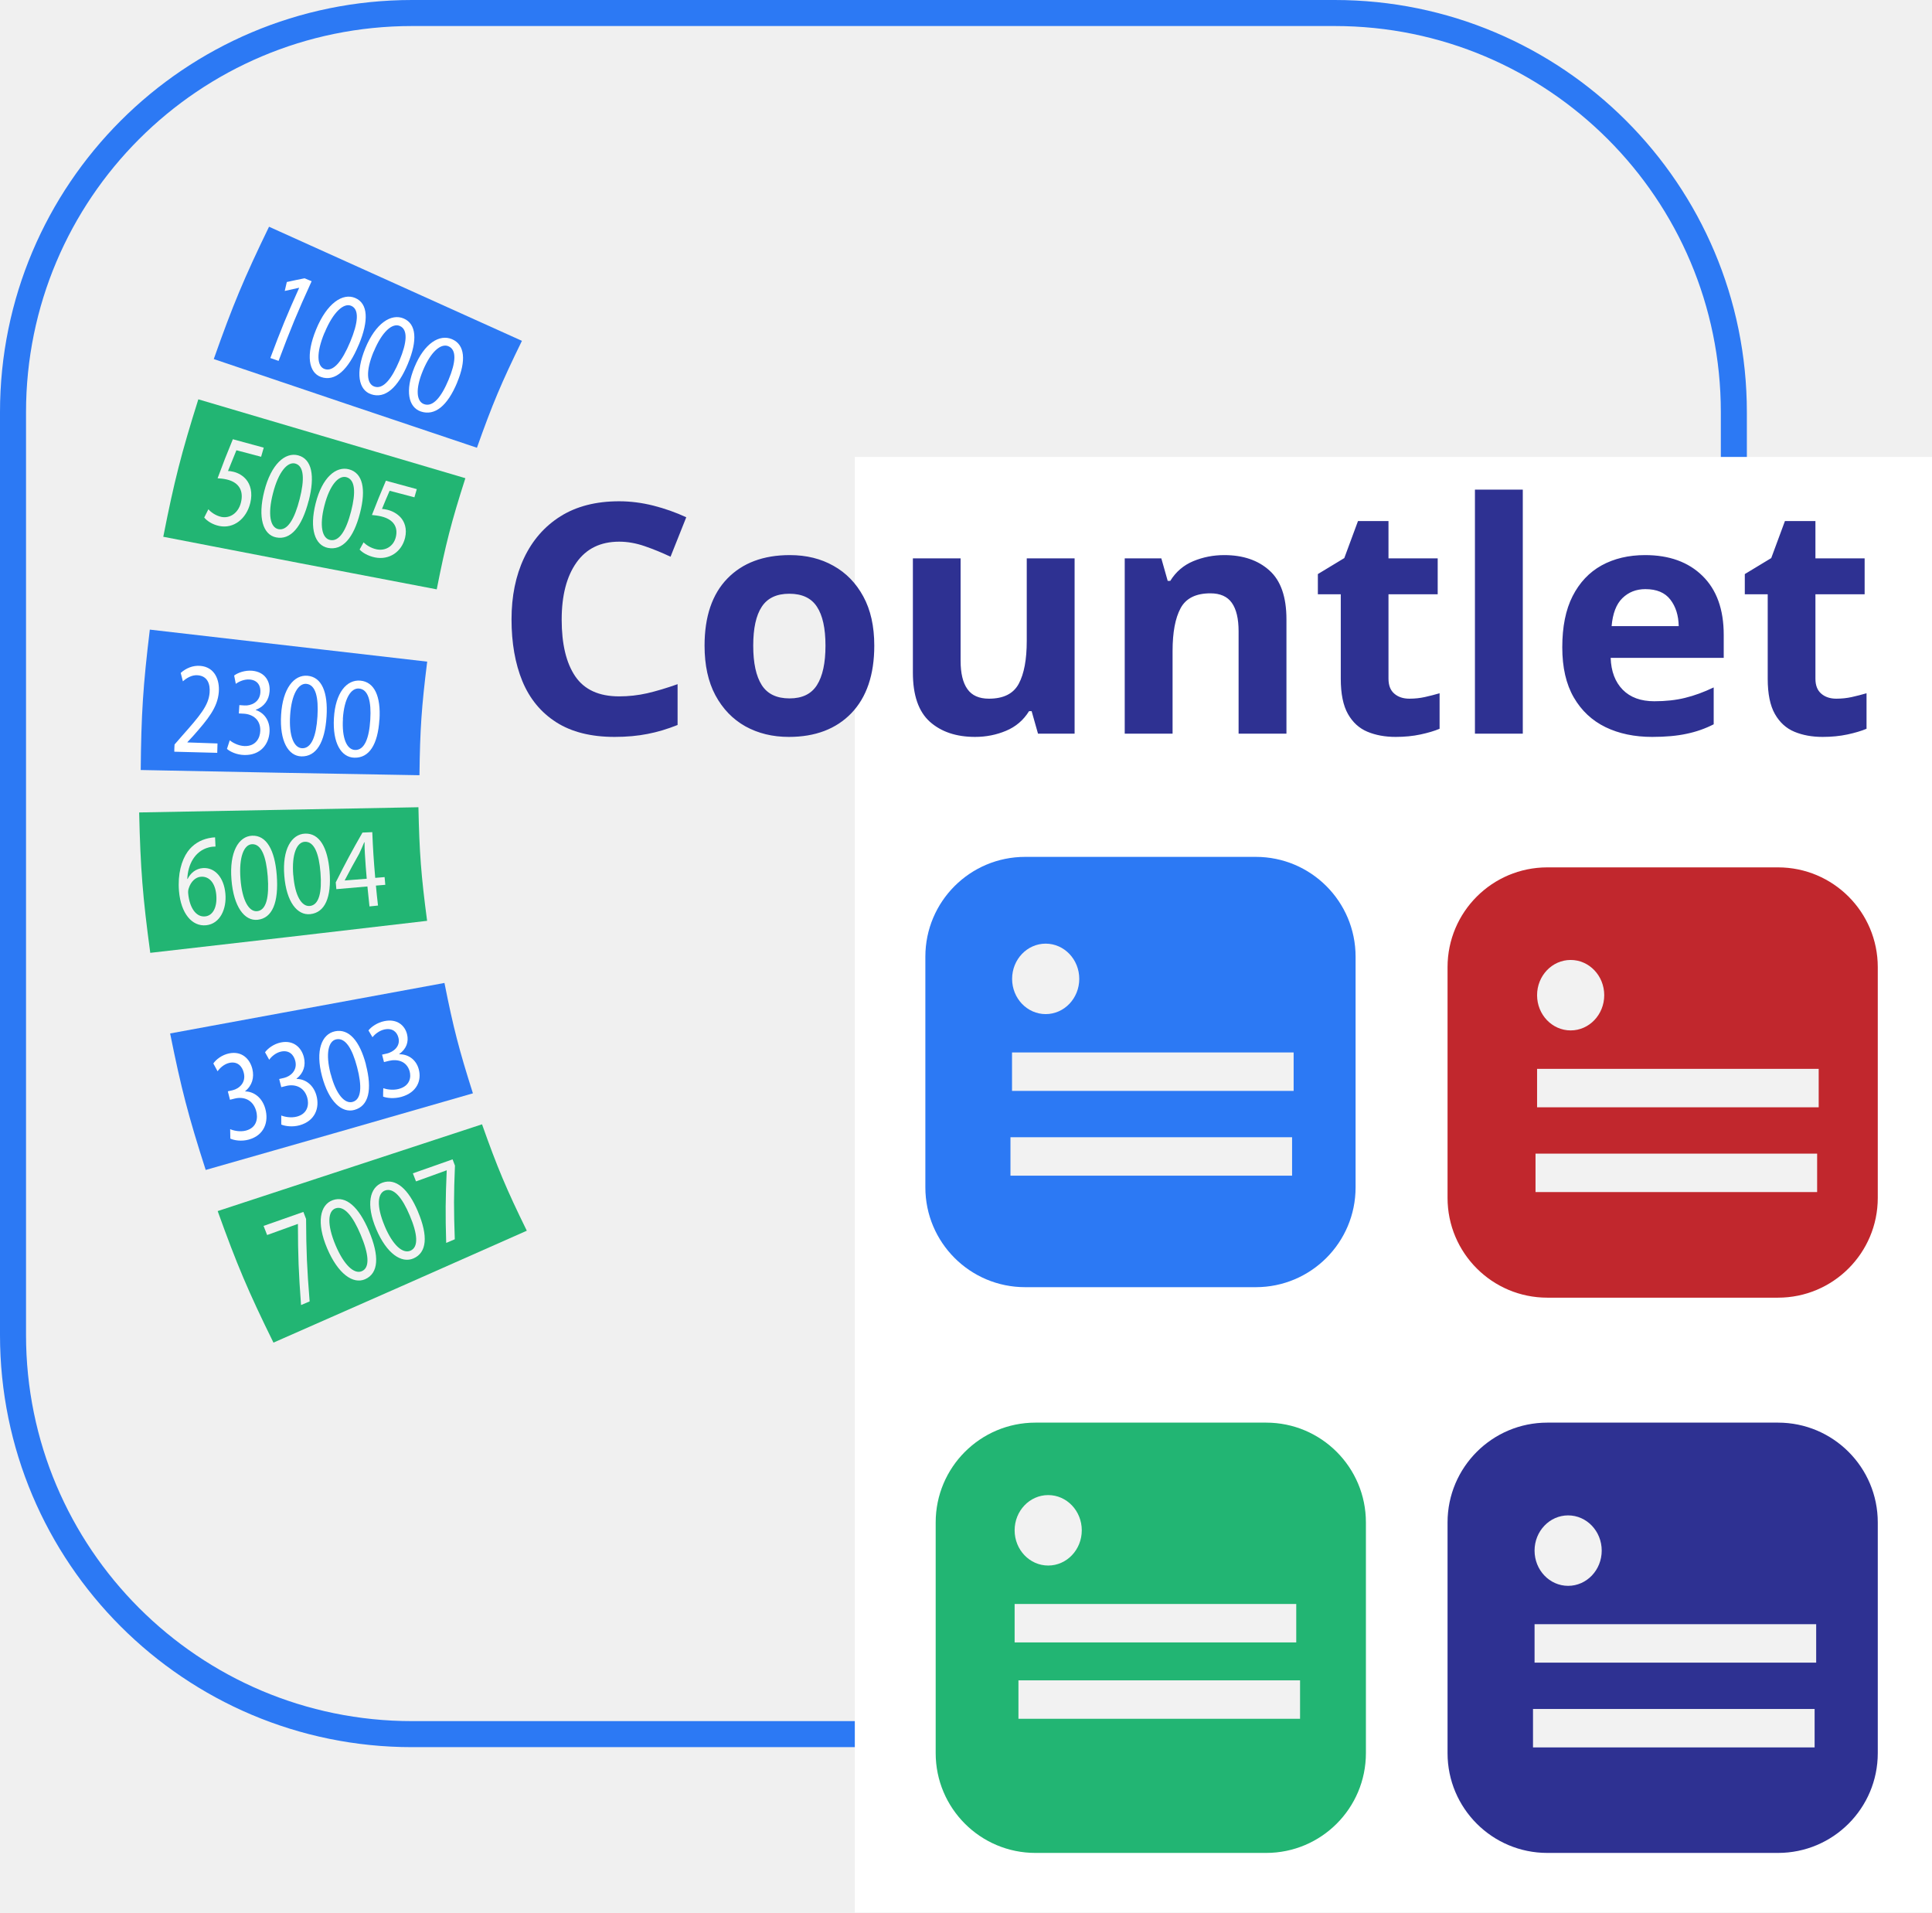
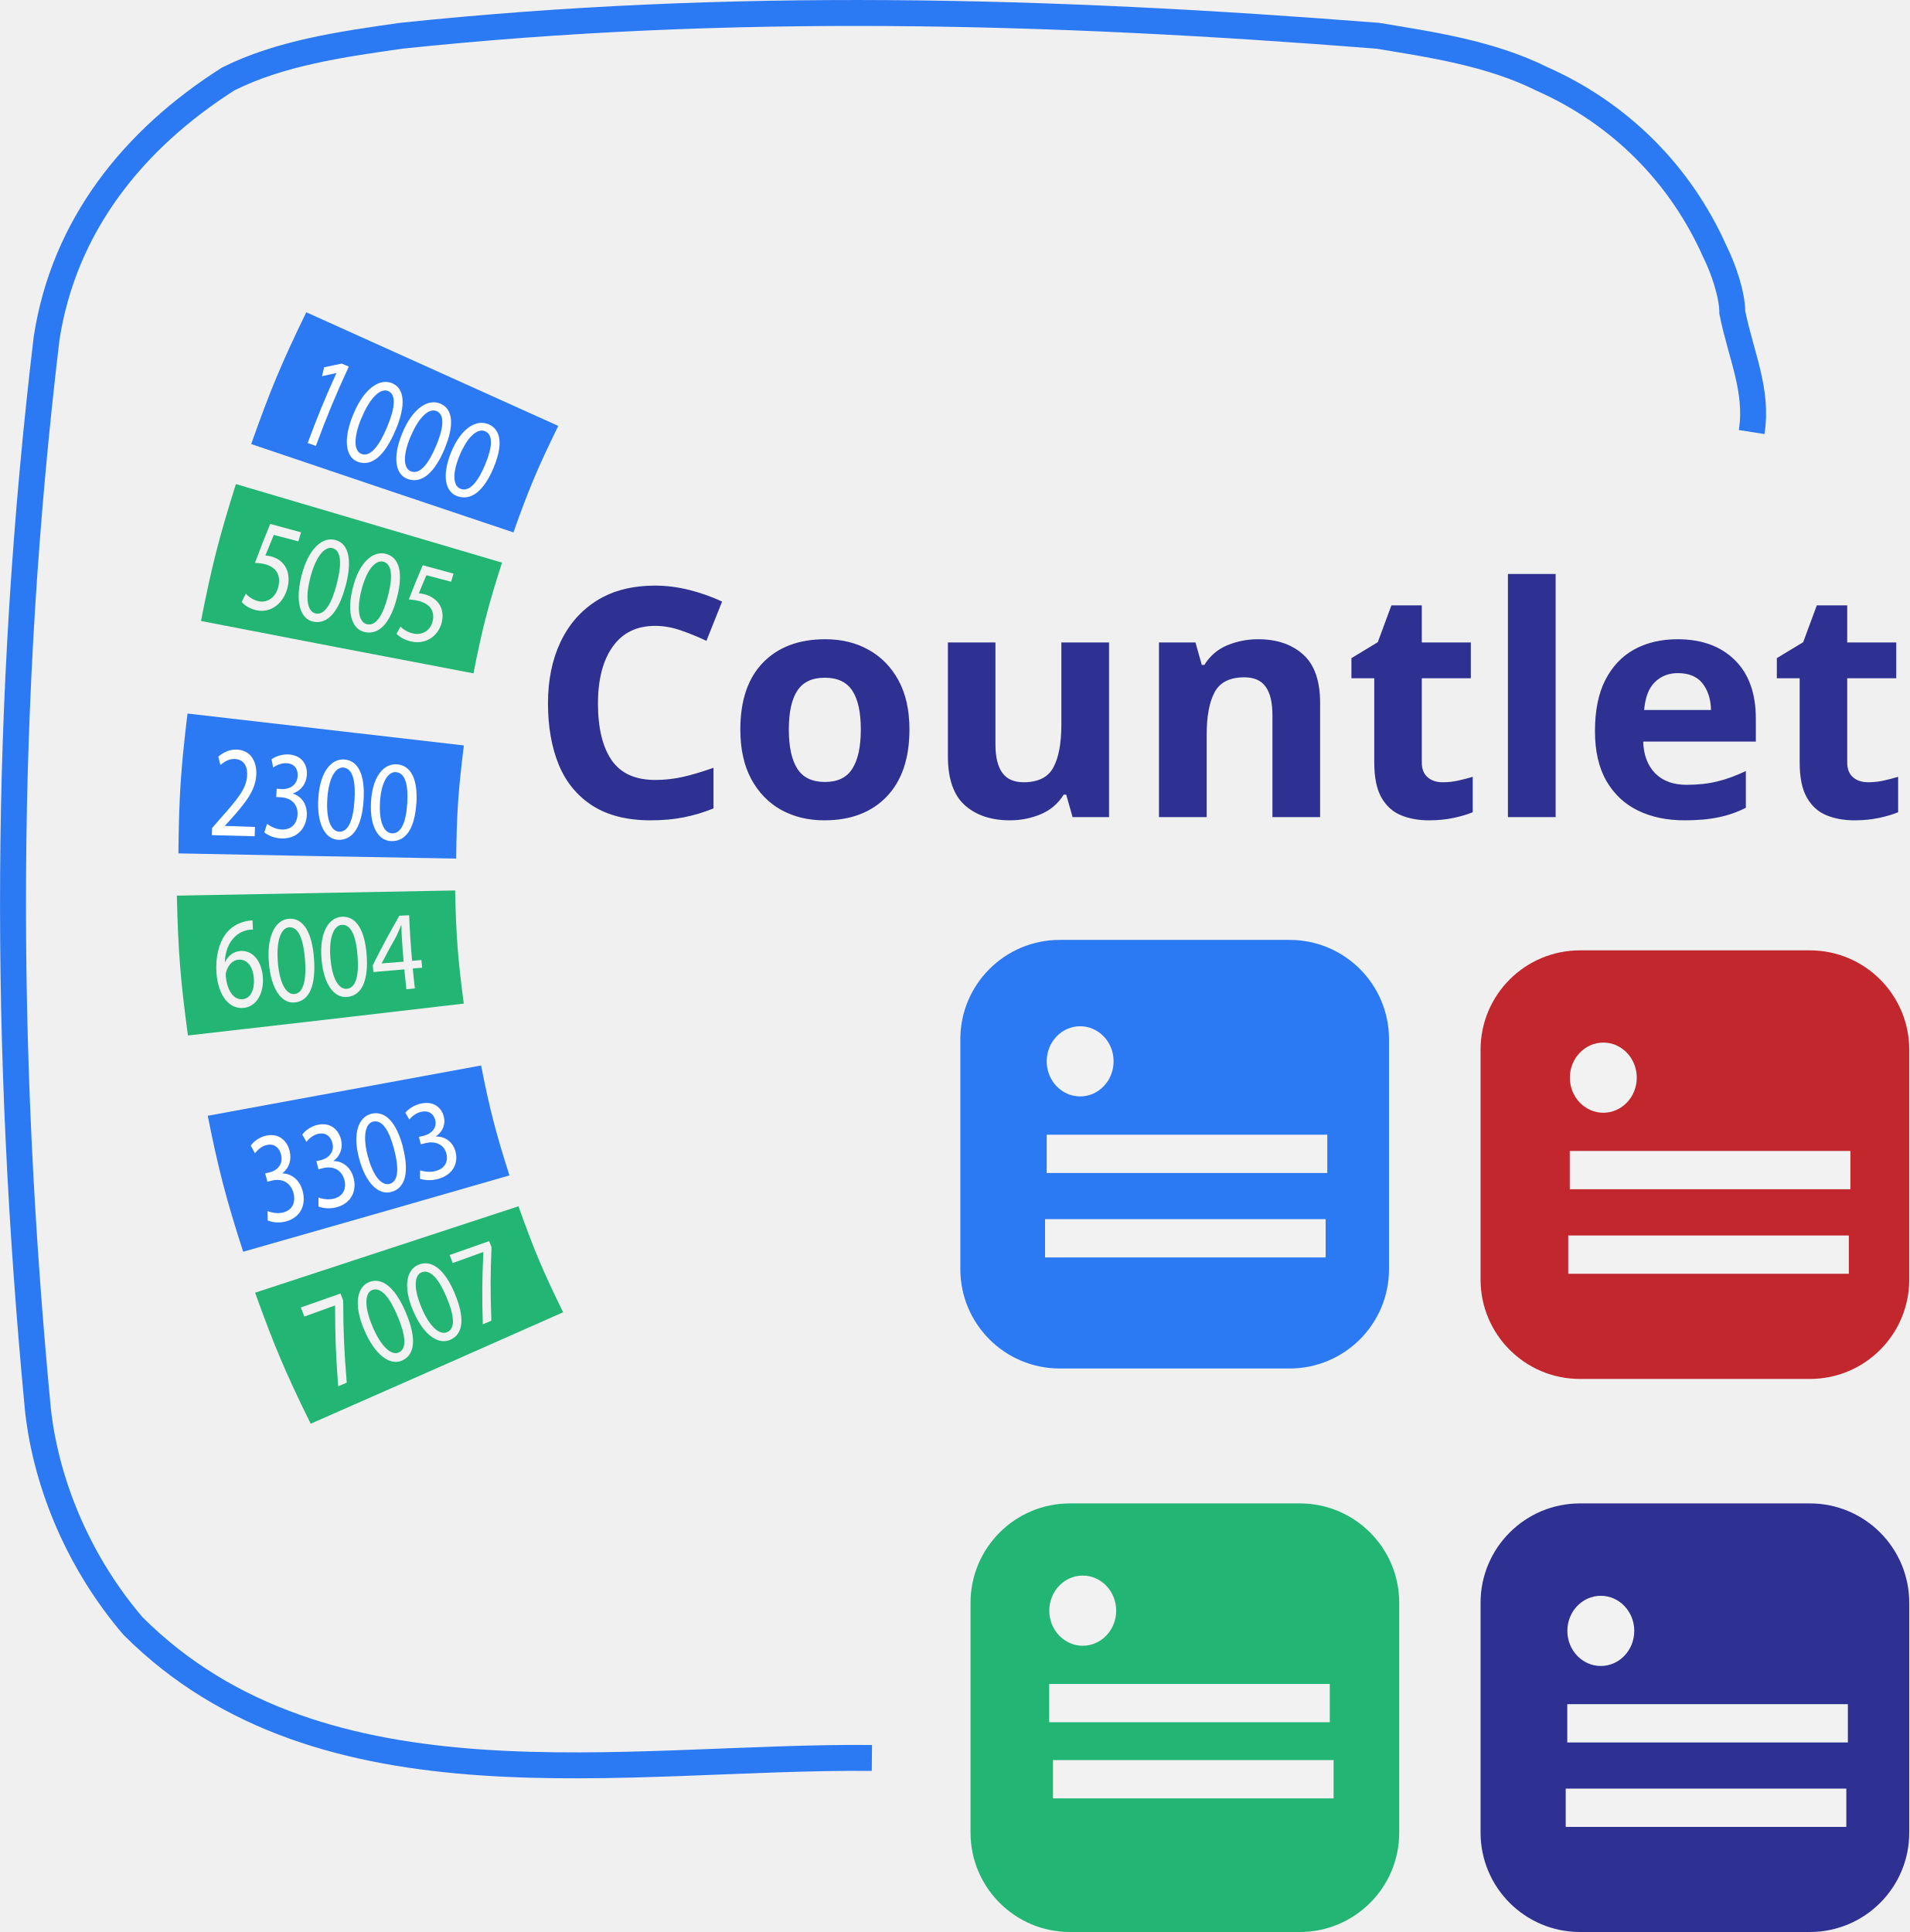
- <svg xmlns="http://www.w3.org/2000/svg" id="Layer_1" data-name="Layer 1" viewBox="0 0 222.69 220.4">
+ <svg xmlns="http://www.w3.org/2000/svg" id="Layer_1" data-name="Layer 1" viewBox="0 0 220.86 223.54">
  <defs>
    <style>
      .cls-1 {
        fill: none;
        stroke: #2c79f4;
        stroke-miterlimit: 10;
        stroke-width: 3px;
      }

      .cls-2 {
        fill: #2c79f4;
      }

      .cls-3 {
        fill: #fff;
      }

      .cls-4 {
        font-family: CostaStd-Bold, 'Costa Std';
        font-size: 37px;
        font-weight: 700;
      }

      .cls-4, .cls-5 {
        fill: #2e3192;
      }

      .cls-6 {
        fill: #22b573;
      }

      .cls-7 {
        fill: #f2f2f2;
      }

      .cls-8 {
        fill: #c1272d;
      }

      .cls-9 {
        letter-spacing: -.04em;
      }
    </style>
  </defs>
-   <rect class="cls-1" x="1.5" y="1.5" width="198.35" height="198.35" rx="46" ry="46" />
-   <rect class="cls-3" x="98.53" y="52.66" width="124.16" height="167.75" />
-   <rect class="cls-2" x="106.66" y="98.75" width="49.59" height="49.59" rx="11.5" ry="11.5" />
-   <ellipse class="cls-7" cx="120.53" cy="112.81" rx="3.87" ry="4.06" />
-   <rect class="cls-7" x="116.65" y="121.29" width="32.46" height="4.43" />
-   <rect class="cls-7" x="116.47" y="131.06" width="32.46" height="4.43" />
-   <rect class="cls-8" x="166.85" y="99.96" width="49.59" height="49.59" rx="11.5" ry="11.5" />
-   <ellipse class="cls-7" cx="181.04" cy="114.69" rx="3.87" ry="4.06" />
-   <rect class="cls-7" x="177.17" y="123.18" width="32.46" height="4.43" />
-   <rect class="cls-7" x="176.99" y="132.95" width="32.46" height="4.43" />
-   <rect class="cls-6" x="107.85" y="163.95" width="49.59" height="49.59" rx="11.5" ry="11.5" />
-   <ellipse class="cls-7" cx="120.82" cy="176.36" rx="3.87" ry="4.06" />
-   <rect class="cls-7" x="116.95" y="184.85" width="32.46" height="4.43" />
-   <rect class="cls-7" x="117.39" y="193.65" width="32.46" height="4.43" />
-   <rect class="cls-5" x="166.85" y="163.95" width="49.59" height="49.59" rx="11.5" ry="11.5" />
-   <ellipse class="cls-7" cx="180.75" cy="178.7" rx="3.87" ry="4.06" />
-   <rect class="cls-7" x="176.88" y="187.18" width="32.46" height="4.43" />
-   <rect class="cls-7" x="176.7" y="196.95" width="32.46" height="4.43" />
+   <path class="cls-1" d="M100.86,203.4c-28.47-.26-63.47,6.74-85.47-15.26-6-7-10-16-11-25C.39,121.14.39,81.14,5.39,39.14c2-13,10-23,21-30,6-3,13-4,20-5C84.39.14,121.39,1.14,159.39,4.14c6,1,13,2,19,5,9,4,16,11,20,20,1,2,2,5,2,7,1,5,3,9,2.24,13.85" />
+   <rect class="cls-2" x="111.09" y="108.75" width="49.59" height="49.59" rx="11.5" ry="11.5" />
+   <ellipse class="cls-7" cx="124.95" cy="122.8" rx="3.87" ry="4.06" />
+   <rect class="cls-7" x="121.08" y="131.29" width="32.46" height="4.43" />
+   <rect class="cls-7" x="120.89" y="141.06" width="32.46" height="4.43" />
+   <rect class="cls-8" x="171.27" y="109.96" width="49.59" height="49.59" rx="11.5" ry="11.5" />
+   <ellipse class="cls-7" cx="185.47" cy="124.69" rx="3.87" ry="4.06" />
+   <rect class="cls-7" x="181.59" y="133.17" width="32.46" height="4.43" />
+   <rect class="cls-7" x="181.41" y="142.95" width="32.46" height="4.43" />
+   <rect class="cls-6" x="112.27" y="173.95" width="49.59" height="49.59" rx="11.5" ry="11.5" />
+   <ellipse class="cls-7" cx="125.25" cy="186.36" rx="3.87" ry="4.06" />
+   <rect class="cls-7" x="121.37" y="194.84" width="32.46" height="4.43" />
+   <rect class="cls-7" x="121.81" y="203.65" width="32.46" height="4.43" />
+   <rect class="cls-5" x="171.27" y="173.95" width="49.59" height="49.59" rx="11.5" ry="11.5" />
+   <ellipse class="cls-7" cx="185.18" cy="188.7" rx="3.87" ry="4.06" />
+   <rect class="cls-7" x="181.3" y="197.18" width="32.46" height="4.43" />
+   <rect class="cls-7" x="181.12" y="206.95" width="32.46" height="4.43" />
  <g>
-     <path class="cls-6" d="M50.34,67.92c-10.51-2-21.02-4.02-31.52-6.06,1.26-6.4,2.07-9.58,4.04-15.84,10.26,3.03,20.52,6.06,30.78,9.09-1.62,5.06-2.28,7.63-3.3,12.81Z" />
-     <path class="cls-2" d="M54.97,51.6c-10.12-3.39-20.23-6.8-30.33-10.22,2.19-6.2,3.47-9.27,6.37-15.25,9.72,4.38,19.43,8.77,29.15,13.15-2.37,4.84-3.41,7.31-5.19,12.33Z" />
+     <path class="cls-6" d="M54.77,77.91c-10.51-2-21.02-4.02-31.52-6.06,1.26-6.4,2.07-9.58,4.04-15.84,10.26,3.03,20.52,6.06,30.78,9.09-1.62,5.06-2.28,7.63-3.3,12.81Z" />
+     <path class="cls-2" d="M59.39,61.6c-10.12-3.39-20.23-6.8-30.33-10.22,2.19-6.2,3.47-9.27,6.37-15.25,9.72,4.38,19.43,8.77,29.15,13.15-2.37,4.84-3.41,7.31-5.19,12.33Z" />
    <g>
-       <path class="cls-3" d="M34.46,33.17s-.01,0-.02,0c-.65.14-.97.21-1.62.36.09-.41.14-.62.24-1.03.81-.18,1.22-.26,2.04-.43.33.14.49.21.82.34-1.66,3.63-2.42,5.47-3.81,9.18-.38-.13-.57-.2-.95-.33,1.22-3.26,1.88-4.88,3.32-8.08Z" />
-       <path class="cls-3" d="M41.36,39.71c-1.23,2.96-2.74,4.3-4.35,3.74-1.42-.49-1.8-2.51-.57-5.49,1.24-3.02,3.06-4.23,4.5-3.62,1.49.63,1.58,2.6.43,5.36ZM37.4,38.35c-.97,2.33-.88,3.87.02,4.18,1.01.35,2.02-.91,2.95-3.14.9-2.16,1.09-3.74.1-4.15-.84-.35-2.05.67-3.06,3.11Z" />
-       <path class="cls-3" d="M47.03,41.89c-1.18,2.83-2.66,4.1-4.27,3.54-1.42-.49-1.82-2.44-.65-5.3,1.19-2.89,2.98-4.03,4.41-3.43,1.49.63,1.61,2.53.51,5.18ZM43.07,40.52c-.93,2.23-.82,3.72.08,4.03,1.01.35,1.99-.85,2.89-2.99.86-2.06,1.02-3.59.03-4-.84-.35-2.02.62-2.99,2.96Z" />
-       <path class="cls-3" d="M52.7,44.07c-1.12,2.7-2.58,3.9-4.2,3.35-1.42-.49-1.84-2.37-.73-5.1,1.14-2.77,2.89-3.84,4.33-3.23,1.49.63,1.65,2.46.59,4.99ZM48.75,42.7c-.89,2.13-.76,3.57.14,3.88,1.01.35,1.97-.79,2.82-2.83.82-1.97.96-3.44-.03-3.85-.84-.35-2,.57-2.93,2.8Z" />
+       <path class="cls-3" d="M38.89,43.17s-.01,0-.02,0c-.65.14-.97.21-1.62.36.09-.41.14-.62.24-1.03.81-.18,1.22-.26,2.04-.43.33.14.49.21.82.34-1.66,3.63-2.42,5.47-3.81,9.18-.38-.13-.57-.2-.95-.33,1.22-3.26,1.88-4.88,3.32-8.08Z" />
+       <path class="cls-3" d="M45.78,49.71c-1.23,2.96-2.74,4.3-4.35,3.74-1.42-.49-1.8-2.51-.57-5.49,1.24-3.02,3.06-4.23,4.5-3.62,1.49.63,1.58,2.6.43,5.36ZM41.82,48.35c-.97,2.33-.88,3.87.02,4.18,1.01.35,2.02-.91,2.95-3.14.9-2.16,1.09-3.74.1-4.15-.84-.35-2.05.67-3.06,3.11Z" />
+       <path class="cls-3" d="M51.45,51.89c-1.18,2.83-2.66,4.1-4.27,3.54-1.42-.49-1.82-2.44-.65-5.3,1.19-2.89,2.98-4.03,4.41-3.43,1.49.63,1.61,2.53.51,5.18ZM47.49,50.52c-.93,2.23-.82,3.72.08,4.03,1.01.35,1.99-.85,2.89-2.99.86-2.06,1.02-3.59.03-4-.84-.35-2.02.62-2.99,2.96Z" />
+       <path class="cls-3" d="M57.12,54.07c-1.12,2.7-2.58,3.9-4.2,3.35-1.42-.49-1.84-2.37-.73-5.1,1.14-2.77,2.89-3.84,4.33-3.23,1.49.63,1.65,2.46.59,4.99ZM53.17,52.69c-.89,2.13-.76,3.57.14,3.88,1.01.35,1.97-.79,2.82-2.83.82-1.97.96-3.44-.03-3.85-.84-.35-2,.57-2.93,2.8Z" />
    </g>
    <g>
-       <path class="cls-7" d="M30.1,52.64c-1.14-.3-1.71-.45-2.85-.75-.39.95-.59,1.43-.97,2.39.18.01.35.02.63.09.58.14,1.11.46,1.48.91.46.56.75,1.49.46,2.68-.45,1.84-1.92,2.99-3.56,2.66-.83-.17-1.46-.61-1.75-.98.19-.38.29-.57.48-.95.26.31.81.73,1.49.88.97.2,1.97-.42,2.27-1.69.29-1.22-.13-2.26-1.63-2.62-.43-.1-.78-.12-1.07-.14.67-1.81,1.02-2.71,1.76-4.5,1.42.39,2.14.58,3.56.97-.13.43-.19.64-.31,1.07Z" />
-       <path class="cls-7" d="M35.58,57.7c-.79,3.06-2.09,4.57-3.76,4.23-1.48-.3-2.14-2.24-1.36-5.32.79-3.12,2.41-4.54,3.92-4.13,1.57.43,1.94,2.35,1.21,5.21ZM31.46,56.87c-.62,2.41-.31,3.91.62,4.11,1.05.22,1.87-1.15,2.46-3.47.57-2.23.53-3.81-.51-4.09-.88-.23-1.93.92-2.57,3.45Z" />
-       <path class="cls-7" d="M41.5,59.11c-.75,2.93-2.04,4.37-3.71,4.03-1.48-.3-2.15-2.17-1.41-5.12.75-2.99,2.35-4.34,3.86-3.93,1.57.43,1.97,2.27,1.26,5.02ZM37.39,58.28c-.59,2.31-.27,3.76.66,3.95,1.05.22,1.85-1.09,2.42-3.31.55-2.14.49-3.65-.55-3.93-.88-.23-1.91.87-2.53,3.29Z" />
-       <path class="cls-7" d="M47.76,57.31c-1.14-.3-1.71-.45-2.85-.75-.36.83-.54,1.25-.88,2.09.18.02.35.03.62.1.58.14,1.11.44,1.5.85.48.51.79,1.34.54,2.38-.39,1.62-1.83,2.59-3.47,2.26-.83-.17-1.47-.57-1.77-.91.18-.33.27-.5.46-.83.26.28.82.67,1.51.81.97.2,1.95-.32,2.21-1.44.25-1.07-.2-2-1.7-2.36-.43-.1-.78-.13-1.06-.16.62-1.59.94-2.38,1.61-3.95,1.42.39,2.14.58,3.56.97-.11.37-.16.56-.27.93Z" />
+       <path class="cls-7" d="M34.52,62.64c-1.14-.3-1.71-.45-2.85-.75-.39.95-.59,1.43-.97,2.39.18.01.35.02.63.09.58.14,1.11.46,1.48.91.46.56.75,1.49.46,2.68-.45,1.84-1.92,2.99-3.56,2.66-.83-.17-1.46-.61-1.75-.98.19-.38.29-.57.48-.95.26.31.81.73,1.49.88.97.2,1.97-.42,2.27-1.69.29-1.22-.13-2.26-1.63-2.62-.43-.1-.78-.12-1.07-.14.67-1.81,1.02-2.71,1.76-4.5,1.42.39,2.14.58,3.56.97-.13.43-.19.64-.31,1.07Z" />
+       <path class="cls-7" d="M40,67.7c-.79,3.06-2.09,4.57-3.76,4.23-1.48-.3-2.14-2.24-1.36-5.32.79-3.12,2.41-4.54,3.92-4.13,1.57.43,1.94,2.35,1.21,5.21ZM35.89,66.87c-.62,2.41-.31,3.91.62,4.11,1.05.22,1.87-1.15,2.46-3.47.57-2.23.53-3.81-.51-4.09-.88-.23-1.93.92-2.57,3.45Z" />
+       <path class="cls-7" d="M45.93,69.11c-.75,2.93-2.04,4.37-3.71,4.03-1.48-.3-2.15-2.17-1.41-5.12.75-2.99,2.35-4.34,3.86-3.93,1.57.43,1.97,2.27,1.26,5.02ZM41.81,68.28c-.59,2.31-.27,3.76.66,3.95,1.05.22,1.85-1.09,2.42-3.31.55-2.14.49-3.65-.55-3.93-.88-.23-1.91.87-2.53,3.29Z" />
+       <path class="cls-7" d="M52.18,67.31c-1.14-.3-1.71-.45-2.85-.75-.36.83-.54,1.25-.88,2.09.18.02.35.03.62.1.58.14,1.11.44,1.5.85.48.51.79,1.34.54,2.38-.39,1.62-1.83,2.59-3.47,2.26-.83-.17-1.47-.57-1.77-.91.18-.33.27-.5.46-.83.26.28.82.67,1.51.81.97.2,1.95-.32,2.21-1.44.25-1.07-.2-2-1.7-2.36-.43-.1-.78-.13-1.06-.16.62-1.59.94-2.38,1.61-3.95,1.42.39,2.14.58,3.56.97-.11.37-.16.56-.27.93Z" />
    </g>
-     <path class="cls-6" d="M49.23,106.12c-10.64,1.25-21.27,2.48-31.91,3.69-.87-6.44-1.13-9.69-1.28-16.18,10.73-.2,21.46-.4,32.19-.6.11,5.25.31,7.88,1,13.09Z" />
-     <path class="cls-2" d="M48.35,89.34c-10.71-.18-21.42-.38-32.13-.6.06-6.48.27-9.73,1.05-16.18,10.66,1.23,21.31,2.46,31.97,3.69-.65,5.21-.83,7.84-.89,13.08Z" />
+     <path class="cls-6" d="M53.65,116.12c-10.64,1.25-21.27,2.48-31.91,3.69-.87-6.44-1.13-9.69-1.28-16.18,10.73-.2,21.46-.4,32.19-.6.11,5.25.31,7.88,1,13.09Z" />
+     <path class="cls-2" d="M52.77,99.34c-10.71-.18-21.42-.38-32.13-.6.06-6.48.27-9.73,1.05-16.18,10.66,1.23,21.31,2.46,31.97,3.69-.65,5.21-.83,7.84-.89,13.08Z" />
    <g>
-       <path class="cls-3" d="M20.09,86.63c0-.33.01-.5.03-.83.34-.4.51-.6.86-.99,2.07-2.33,3.06-3.51,3.18-4.97.08-.98-.22-1.93-1.37-2.02-.7-.06-1.32.35-1.71.7-.1-.39-.15-.58-.25-.97.59-.53,1.39-.89,2.28-.81,1.66.15,2.22,1.64,2.11,3.02-.14,1.78-1.26,3.14-2.97,5.07-.26.28-.39.42-.65.7,0,.01,0,.02,0,.03,1.39.05,2.08.07,3.47.12-.02.43-.02.65-.03,1.08-1.97-.05-2.96-.08-4.94-.13Z" />
-       <path class="cls-3" d="M26.49,85.32c.29.25.96.63,1.69.66,1.34.04,1.8-.98,1.82-1.75.05-1.3-.88-1.92-1.89-1.98-.23-.01-.35-.02-.58-.03.02-.38.04-.58.06-.96.23.01.35.02.58.04.76.05,1.75-.36,1.84-1.47.06-.75-.27-1.44-1.23-1.52-.62-.05-1.24.23-1.6.5-.08-.38-.11-.57-.19-.96.44-.33,1.25-.62,2.08-.55,1.52.14,2.1,1.28,2,2.41-.08.95-.61,1.73-1.59,2.09,0,.01,0,.02,0,.03.93.29,1.65,1.19,1.59,2.48-.07,1.48-1.07,2.75-2.92,2.7-.87-.02-1.62-.38-1.99-.7.13-.4.19-.59.32-.99Z" />
-       <path class="cls-3" d="M37.64,82.58c-.19,3-1.19,4.63-2.9,4.59-1.51-.04-2.52-1.76-2.34-4.78.18-3.06,1.5-4.66,3.06-4.51,1.62.15,2.36,1.89,2.18,4.7ZM33.44,82.47c-.15,2.36.44,3.73,1.39,3.76,1.07.03,1.62-1.39,1.76-3.66.14-2.19-.2-3.66-1.28-3.76-.91-.08-1.71,1.18-1.87,3.65Z" />
-       <path class="cls-3" d="M43.73,82.94c-.18,2.87-1.18,4.43-2.89,4.38-1.51-.04-2.52-1.68-2.35-4.57.17-2.93,1.48-4.45,3.05-4.31,1.62.15,2.37,1.81,2.2,4.5ZM39.53,82.83c-.14,2.26.45,3.57,1.4,3.6,1.07.03,1.62-1.32,1.75-3.49.13-2.09-.22-3.5-1.3-3.59-.91-.08-1.71,1.12-1.86,3.49Z" />
+       <path class="cls-3" d="M24.51,96.63c0-.33.01-.5.03-.83.34-.4.51-.6.86-.99,2.07-2.33,3.06-3.51,3.18-4.97.08-.98-.22-1.93-1.37-2.02-.7-.06-1.32.35-1.71.7-.1-.39-.15-.58-.25-.97.59-.53,1.39-.89,2.28-.81,1.66.15,2.22,1.64,2.11,3.02-.14,1.78-1.26,3.14-2.97,5.07-.26.28-.39.42-.65.7,0,.01,0,.02,0,.03,1.39.05,2.08.07,3.47.12-.02.43-.02.65-.03,1.08-1.97-.05-2.96-.08-4.94-.13Z" />
+       <path class="cls-3" d="M30.91,95.32c.29.25.96.63,1.69.66,1.34.04,1.8-.98,1.82-1.75.05-1.3-.88-1.92-1.89-1.98-.23-.01-.35-.02-.58-.03.02-.38.04-.58.06-.96.23.01.35.02.58.04.76.05,1.75-.36,1.84-1.47.06-.75-.27-1.44-1.23-1.52-.62-.05-1.24.23-1.6.5-.08-.38-.11-.57-.19-.96.44-.33,1.25-.62,2.08-.55,1.52.14,2.1,1.28,2,2.41-.08.95-.61,1.73-1.59,2.09,0,.01,0,.02,0,.03.93.29,1.65,1.19,1.59,2.48-.07,1.48-1.07,2.75-2.92,2.7-.87-.02-1.62-.38-1.99-.7.13-.4.19-.59.32-.99Z" />
+       <path class="cls-3" d="M42.06,92.58c-.19,3-1.19,4.63-2.9,4.59-1.51-.04-2.52-1.76-2.34-4.78.18-3.06,1.5-4.66,3.06-4.51,1.62.15,2.36,1.89,2.18,4.7ZM37.86,92.47c-.15,2.36.44,3.73,1.39,3.76,1.07.03,1.62-1.39,1.76-3.66.14-2.19-.2-3.66-1.28-3.76-.91-.08-1.71,1.18-1.87,3.65Z" />
+       <path class="cls-3" d="M48.16,92.94c-.18,2.87-1.18,4.43-2.89,4.38-1.51-.04-2.52-1.68-2.35-4.57.17-2.93,1.48-4.45,3.05-4.31,1.62.15,2.37,1.81,2.2,4.5ZM43.96,92.82c-.14,2.26.45,3.57,1.4,3.6,1.07.03,1.62-1.32,1.75-3.49.13-2.09-.22-3.5-1.3-3.59-.91-.08-1.71,1.12-1.86,3.49Z" />
    </g>
    <g>
-       <path class="cls-7" d="M24.84,97.56c-.21,0-.49.02-.78.1-1.62.42-2.41,2-2.47,3.63.01,0,.02,0,.04,0,.32-.65.93-1.2,1.78-1.25,1.36-.08,2.4,1.08,2.57,2.95.16,1.75-.61,3.47-2.21,3.64-1.64.17-2.92-1.36-3.14-3.94-.16-1.95.29-3.54,1-4.54.59-.83,1.46-1.35,2.4-1.55.3-.06.57-.1.76-.1.02.43.03.64.05,1.07ZM24.93,103.14c-.12-1.38-.81-2.17-1.77-2.1-.63.04-1.17.58-1.4,1.32-.06.16-.09.36-.07.6.15,1.61.88,2.76,1.96,2.65.9-.09,1.4-1.08,1.28-2.46Z" />
-       <path class="cls-7" d="M31.9,100.87c.24,3.13-.51,4.95-2.21,5.13-1.5.16-2.76-1.48-3.01-4.62-.26-3.18.82-5.01,2.39-5.07,1.63-.06,2.61,1.63,2.83,4.56ZM27.72,101.31c.19,2.46.97,3.79,1.92,3.7,1.07-.11,1.4-1.65,1.22-4.01-.18-2.28-.73-3.76-1.81-3.71-.92.04-1.53,1.44-1.33,4.02Z" />
-       <path class="cls-7" d="M37.99,100.43c.23,2.99-.53,4.74-2.23,4.92-1.5.16-2.75-1.41-2.99-4.42-.25-3.05.83-4.8,2.4-4.86,1.63-.06,2.6,1.56,2.82,4.36ZM33.81,100.87c.18,2.36.96,3.63,1.9,3.54,1.07-.11,1.41-1.59,1.23-3.85-.17-2.18-.72-3.6-1.8-3.55-.92.04-1.53,1.39-1.34,3.86Z" />
-       <path class="cls-7" d="M42.59,104.48c-.1-.93-.15-1.39-.24-2.32-1.43.12-2.15.19-3.58.31-.03-.31-.04-.47-.07-.78,1.18-2.35,1.8-3.5,3.08-5.74.45-.02.68-.03,1.13-.05.09,2.11.16,3.16.34,5.27.43-.03.65-.05,1.08-.09.03.36.05.53.08.89-.43.04-.65.06-1.08.09.09.92.13,1.38.24,2.3-.39.04-.59.06-.98.1ZM42.27,101.26c-.1-1.14-.14-1.71-.21-2.85-.03-.45-.04-.89-.04-1.34-.01,0-.02,0-.04,0-.21.51-.38.89-.57,1.3-.68,1.21-1.02,1.82-1.67,3.07,0,.01,0,.02,0,.03,1.01-.08,1.52-.12,2.52-.2Z" />
+       <path class="cls-7" d="M29.26,107.55c-.21,0-.49.02-.78.1-1.62.42-2.41,2-2.47,3.63.01,0,.02,0,.04,0,.32-.65.93-1.2,1.78-1.25,1.36-.08,2.4,1.08,2.57,2.95.16,1.75-.61,3.47-2.21,3.64-1.64.17-2.92-1.36-3.14-3.94-.16-1.95.29-3.54,1-4.54.59-.83,1.46-1.35,2.4-1.55.3-.06.57-.1.76-.1.02.43.03.64.05,1.07ZM29.36,113.14c-.12-1.38-.81-2.17-1.77-2.1-.63.04-1.17.58-1.4,1.32-.06.16-.09.36-.07.6.15,1.61.88,2.76,1.96,2.65.9-.09,1.4-1.08,1.28-2.46Z" />
+       <path class="cls-7" d="M36.32,110.86c.24,3.13-.51,4.95-2.21,5.13-1.5.16-2.76-1.48-3.01-4.62-.26-3.18.82-5.01,2.39-5.07,1.63-.06,2.61,1.63,2.83,4.56ZM32.14,111.31c.19,2.46.97,3.79,1.92,3.7,1.07-.11,1.4-1.65,1.22-4.01-.18-2.28-.73-3.76-1.81-3.71-.92.04-1.53,1.44-1.33,4.02Z" />
+       <path class="cls-7" d="M42.41,110.43c.23,2.99-.53,4.74-2.23,4.92-1.5.16-2.75-1.41-2.99-4.42-.25-3.05.83-4.8,2.4-4.86,1.63-.06,2.6,1.56,2.82,4.36ZM38.23,110.87c.18,2.36.96,3.63,1.9,3.54,1.07-.11,1.41-1.59,1.23-3.85-.17-2.18-.72-3.6-1.8-3.55-.92.04-1.53,1.39-1.34,3.86Z" />
+       <path class="cls-7" d="M47.01,114.48c-.1-.93-.15-1.39-.24-2.32-1.43.12-2.15.19-3.58.31-.03-.31-.04-.47-.07-.78,1.18-2.35,1.8-3.5,3.08-5.74.45-.02.68-.03,1.13-.05.09,2.11.16,3.16.34,5.27.43-.03.65-.05,1.08-.09.03.36.05.53.08.89-.43.04-.65.06-1.08.09.09.92.13,1.38.24,2.3-.39.04-.59.06-.98.1ZM46.69,111.26c-.1-1.14-.14-1.71-.21-2.85-.03-.45-.04-.89-.04-1.34-.01,0-.02,0-.04,0-.21.51-.38.89-.57,1.3-.68,1.21-1.02,1.82-1.67,3.07,0,.01,0,.02,0,.03,1.01-.08,1.52-.12,2.52-.2Z" />
    </g>
-     <path class="cls-6" d="M60.73,141.83c-9.73,4.32-19.47,8.62-29.21,12.9-2.93-5.95-4.21-8.99-6.43-15.16,10.16-3.33,20.32-6.67,30.47-10,1.77,4.99,2.8,7.45,5.16,12.26Z" />
-     <path class="cls-2" d="M54.51,126c-10.26,2.96-20.53,5.91-30.8,8.83-2-6.22-2.82-9.37-4.1-15.73,10.54-1.94,21.08-3.88,31.62-5.82,1.02,5.14,1.68,7.69,3.28,12.72Z" />
+     <path class="cls-6" d="M65.15,151.83c-9.73,4.32-19.47,8.62-29.21,12.9-2.93-5.95-4.21-8.99-6.43-15.16,10.16-3.33,20.32-6.67,30.47-10,1.77,4.99,2.8,7.45,5.16,12.26Z" />
+     <path class="cls-2" d="M58.93,136c-10.26,2.96-20.53,5.91-30.8,8.83-2-6.22-2.82-9.37-4.1-15.73,10.54-1.94,21.08-3.88,31.62-5.82,1.02,5.14,1.68,7.69,3.28,12.72Z" />
    <g>
-       <path class="cls-3" d="M26.53,130.13c.35.16,1.13.35,1.83.16,1.29-.35,1.39-1.5,1.16-2.28-.38-1.31-1.47-1.65-2.45-1.41-.23.06-.34.08-.56.14-.1-.39-.15-.58-.25-.97.23-.05.34-.08.57-.13.74-.18,1.55-.88,1.27-2-.18-.76-.72-1.35-1.66-1.15-.6.13-1.11.6-1.36.97-.2-.36-.3-.54-.49-.9.31-.46.99-.99,1.81-1.16,1.49-.31,2.41.65,2.69,1.8.23.97-.02,1.9-.83,2.55,0,.01,0,.02,0,.03.98.01,1.96.69,2.32,2,.42,1.49-.11,3.05-1.9,3.55-.83.23-1.67.1-2.13-.11,0-.43-.01-.65-.02-1.08Z" />
-       <path class="cls-3" d="M32.41,128.55c.35.15,1.12.32,1.82.13,1.29-.35,1.4-1.46,1.18-2.2-.37-1.25-1.45-1.57-2.43-1.33-.23.06-.34.08-.56.14-.1-.37-.15-.56-.24-.94.23-.05.34-.08.57-.13.74-.18,1.55-.86,1.29-1.94-.18-.73-.71-1.29-1.65-1.09-.6.13-1.11.58-1.36.94-.19-.34-.29-.51-.48-.86.31-.44,1-.96,1.81-1.13,1.49-.31,2.4.61,2.67,1.71.23.93-.04,1.83-.85,2.46,0,.01,0,.02,0,.03.98,0,1.94.65,2.29,1.9.4,1.43-.15,2.94-1.93,3.44-.83.23-1.66.11-2.12-.08,0-.42,0-.62,0-1.04Z" />
-       <path class="cls-3" d="M42.17,122.68c.76,2.92.33,4.77-1.31,5.23-1.45.41-2.96-.94-3.74-3.87-.79-2.97-.04-4.87,1.5-5.19,1.59-.33,2.84,1.1,3.56,3.83ZM38.13,123.81c.6,2.3,1.6,3.43,2.51,3.18,1.03-.28,1.1-1.8.52-4.01-.56-2.13-1.35-3.43-2.41-3.2-.89.19-1.26,1.62-.63,4.03Z" />
-       <path class="cls-3" d="M44.18,125.41c.35.13,1.11.27,1.8.08,1.29-.35,1.43-1.37,1.23-2.05-.34-1.15-1.41-1.42-2.39-1.18-.23.06-.34.08-.56.14-.09-.34-.13-.51-.22-.86.23-.05.34-.08.57-.13.74-.18,1.56-.82,1.32-1.8-.16-.67-.68-1.17-1.62-.97-.6.13-1.11.56-1.38.89-.19-.31-.28-.47-.46-.78.32-.41,1.01-.9,1.83-1.07,1.49-.31,2.38.52,2.62,1.52.21.85-.07,1.68-.9,2.27,0,.01,0,.02,0,.03.98-.02,1.92.56,2.24,1.7.37,1.31-.21,2.71-2,3.21-.83.23-1.66.14-2.1-.03,0-.38,0-.58.02-.96Z" />
+       <path class="cls-3" d="M30.95,140.12c.35.16,1.13.35,1.83.16,1.29-.35,1.39-1.5,1.16-2.28-.38-1.31-1.47-1.65-2.45-1.41-.23.06-.34.08-.56.14-.1-.39-.15-.58-.25-.97.23-.05.34-.08.57-.13.74-.18,1.55-.88,1.27-2-.18-.76-.72-1.35-1.66-1.15-.6.13-1.11.6-1.36.97-.2-.36-.3-.54-.49-.9.31-.46.99-.99,1.81-1.16,1.49-.31,2.41.65,2.69,1.8.23.97-.02,1.9-.83,2.55,0,.01,0,.02,0,.03.98.01,1.96.69,2.32,2,.42,1.49-.11,3.05-1.9,3.55-.83.23-1.67.1-2.13-.11,0-.43-.01-.65-.02-1.08Z" />
+       <path class="cls-3" d="M36.83,138.55c.35.15,1.12.32,1.82.13,1.29-.35,1.4-1.46,1.18-2.2-.37-1.25-1.45-1.57-2.43-1.33-.23.06-.34.08-.56.14-.1-.37-.15-.56-.24-.94.23-.05.34-.08.57-.13.74-.18,1.55-.86,1.29-1.94-.18-.73-.71-1.29-1.65-1.09-.6.13-1.11.58-1.36.94-.19-.34-.29-.51-.48-.86.31-.44,1-.96,1.81-1.13,1.49-.31,2.4.61,2.67,1.71.23.93-.04,1.83-.85,2.46,0,.01,0,.02,0,.03.98,0,1.94.65,2.29,1.9.4,1.43-.15,2.94-1.93,3.44-.83.23-1.66.11-2.12-.08,0-.42,0-.62,0-1.04Z" />
+       <path class="cls-3" d="M46.59,132.68c.76,2.92.33,4.77-1.31,5.23-1.45.41-2.96-.94-3.74-3.87-.79-2.97-.04-4.87,1.5-5.19,1.59-.33,2.84,1.1,3.56,3.83ZM42.56,133.8c.6,2.3,1.6,3.43,2.51,3.18,1.03-.28,1.1-1.8.52-4.01-.56-2.13-1.35-3.43-2.41-3.2-.89.19-1.26,1.62-.63,4.03Z" />
+       <path class="cls-3" d="M48.6,135.41c.35.13,1.11.27,1.8.08,1.29-.35,1.43-1.37,1.23-2.05-.34-1.15-1.41-1.42-2.39-1.18-.23.06-.34.08-.56.14-.09-.34-.13-.51-.22-.86.23-.05.34-.08.57-.13.74-.18,1.56-.82,1.32-1.8-.16-.67-.68-1.17-1.62-.97-.6.13-1.11.56-1.38.89-.19-.31-.28-.47-.46-.78.32-.41,1.01-.9,1.83-1.07,1.49-.31,2.38.52,2.62,1.52.21.85-.07,1.68-.9,2.27,0,.01,0,.02,0,.03.98-.02,1.92.56,2.24,1.7.37,1.31-.21,2.71-2,3.21-.83.23-1.66.14-2.1-.03,0-.38,0-.58.02-.96Z" />
    </g>
    <g>
-       <path class="cls-7" d="M34.97,139.67c.12.32.19.49.31.81.02,3.76.1,5.66.41,9.5-.4.17-.59.25-.99.42-.28-3.77-.35-5.63-.36-9.32,0-.01,0-.02-.01-.03-1.42.51-2.13.77-3.54,1.28-.16-.42-.25-.63-.41-1.05,1.83-.65,2.75-.97,4.58-1.61Z" />
-       <path class="cls-7" d="M42.52,141.85c1.24,2.93,1.12,4.9-.45,5.58-1.38.59-3.11-.62-4.36-3.56-1.27-2.98-.82-5.04.65-5.56,1.53-.54,3,.8,4.16,3.54ZM38.68,143.51c.98,2.31,2.15,3.36,3.02,2.99.98-.41.8-2-.13-4.21-.9-2.14-1.9-3.39-2.91-3.03-.86.31-1,1.83.02,4.25Z" />
-       <path class="cls-7" d="M48.18,139.65c1.18,2.8,1.03,4.71-.53,5.38-1.38.59-3.08-.55-4.28-3.37-1.22-2.86-.75-4.85.73-5.37,1.53-.54,2.98.73,4.08,3.35ZM44.34,141.3c.93,2.21,2.08,3.21,2.96,2.84.98-.41.83-1.94-.07-4.06-.86-2.05-1.84-3.24-2.85-2.88-.86.31-1.02,1.78-.04,4.09Z" />
-       <path class="cls-7" d="M52.17,133.62c.11.28.16.43.27.71-.14,3.35-.14,5.05-.02,8.49-.4.17-.59.25-.99.42-.1-3.38-.08-5.05.06-8.34,0-.01,0-.02,0-.03-1.42.51-2.13.77-3.54,1.28-.14-.37-.22-.56-.36-.93,1.83-.65,2.75-.97,4.58-1.61Z" />
+       <path class="cls-7" d="M39.39,149.67c.12.32.19.49.31.81.02,3.76.1,5.66.41,9.5-.4.17-.59.25-.99.42-.28-3.77-.35-5.63-.36-9.32,0-.01,0-.02-.01-.03-1.42.51-2.13.77-3.54,1.28-.16-.42-.25-.63-.41-1.05,1.83-.65,2.75-.97,4.58-1.61Z" />
+       <path class="cls-7" d="M46.94,151.85c1.24,2.93,1.12,4.9-.45,5.58-1.38.59-3.11-.62-4.36-3.56-1.27-2.98-.82-5.04.65-5.56,1.53-.54,3,.8,4.16,3.54ZM43.1,153.5c.98,2.31,2.15,3.36,3.02,2.99.98-.41.8-2-.13-4.21-.9-2.14-1.9-3.39-2.91-3.03-.86.31-1,1.83.02,4.25Z" />
+       <path class="cls-7" d="M52.6,149.65c1.18,2.8,1.03,4.71-.53,5.38-1.38.59-3.08-.55-4.28-3.37-1.22-2.86-.75-4.85.73-5.37,1.53-.54,2.98.73,4.08,3.35ZM48.76,151.3c.93,2.21,2.08,3.21,2.96,2.84.98-.41.83-1.94-.07-4.06-.86-2.05-1.84-3.24-2.85-2.88-.86.31-1.02,1.78-.04,4.09Z" />
+       <path class="cls-7" d="M56.59,143.61c.11.28.16.43.27.71-.14,3.35-.14,5.05-.02,8.49-.4.17-.59.25-.99.42-.1-3.38-.08-5.05.06-8.34,0-.01,0-.02,0-.03-1.42.51-2.13.77-3.54,1.28-.14-.37-.22-.56-.36-.93,1.83-.65,2.75-.97,4.58-1.61Z" />
    </g>
  </g>
-   <text class="cls-4" transform="translate(56.82 84.55)">
+   <text class="cls-4" transform="translate(61.25 94.54)">
    <tspan class="cls-9" x="0" y="0">C</tspan>
    <tspan x="22.72" y="0">ountlet</tspan>
  </text>
</svg>
